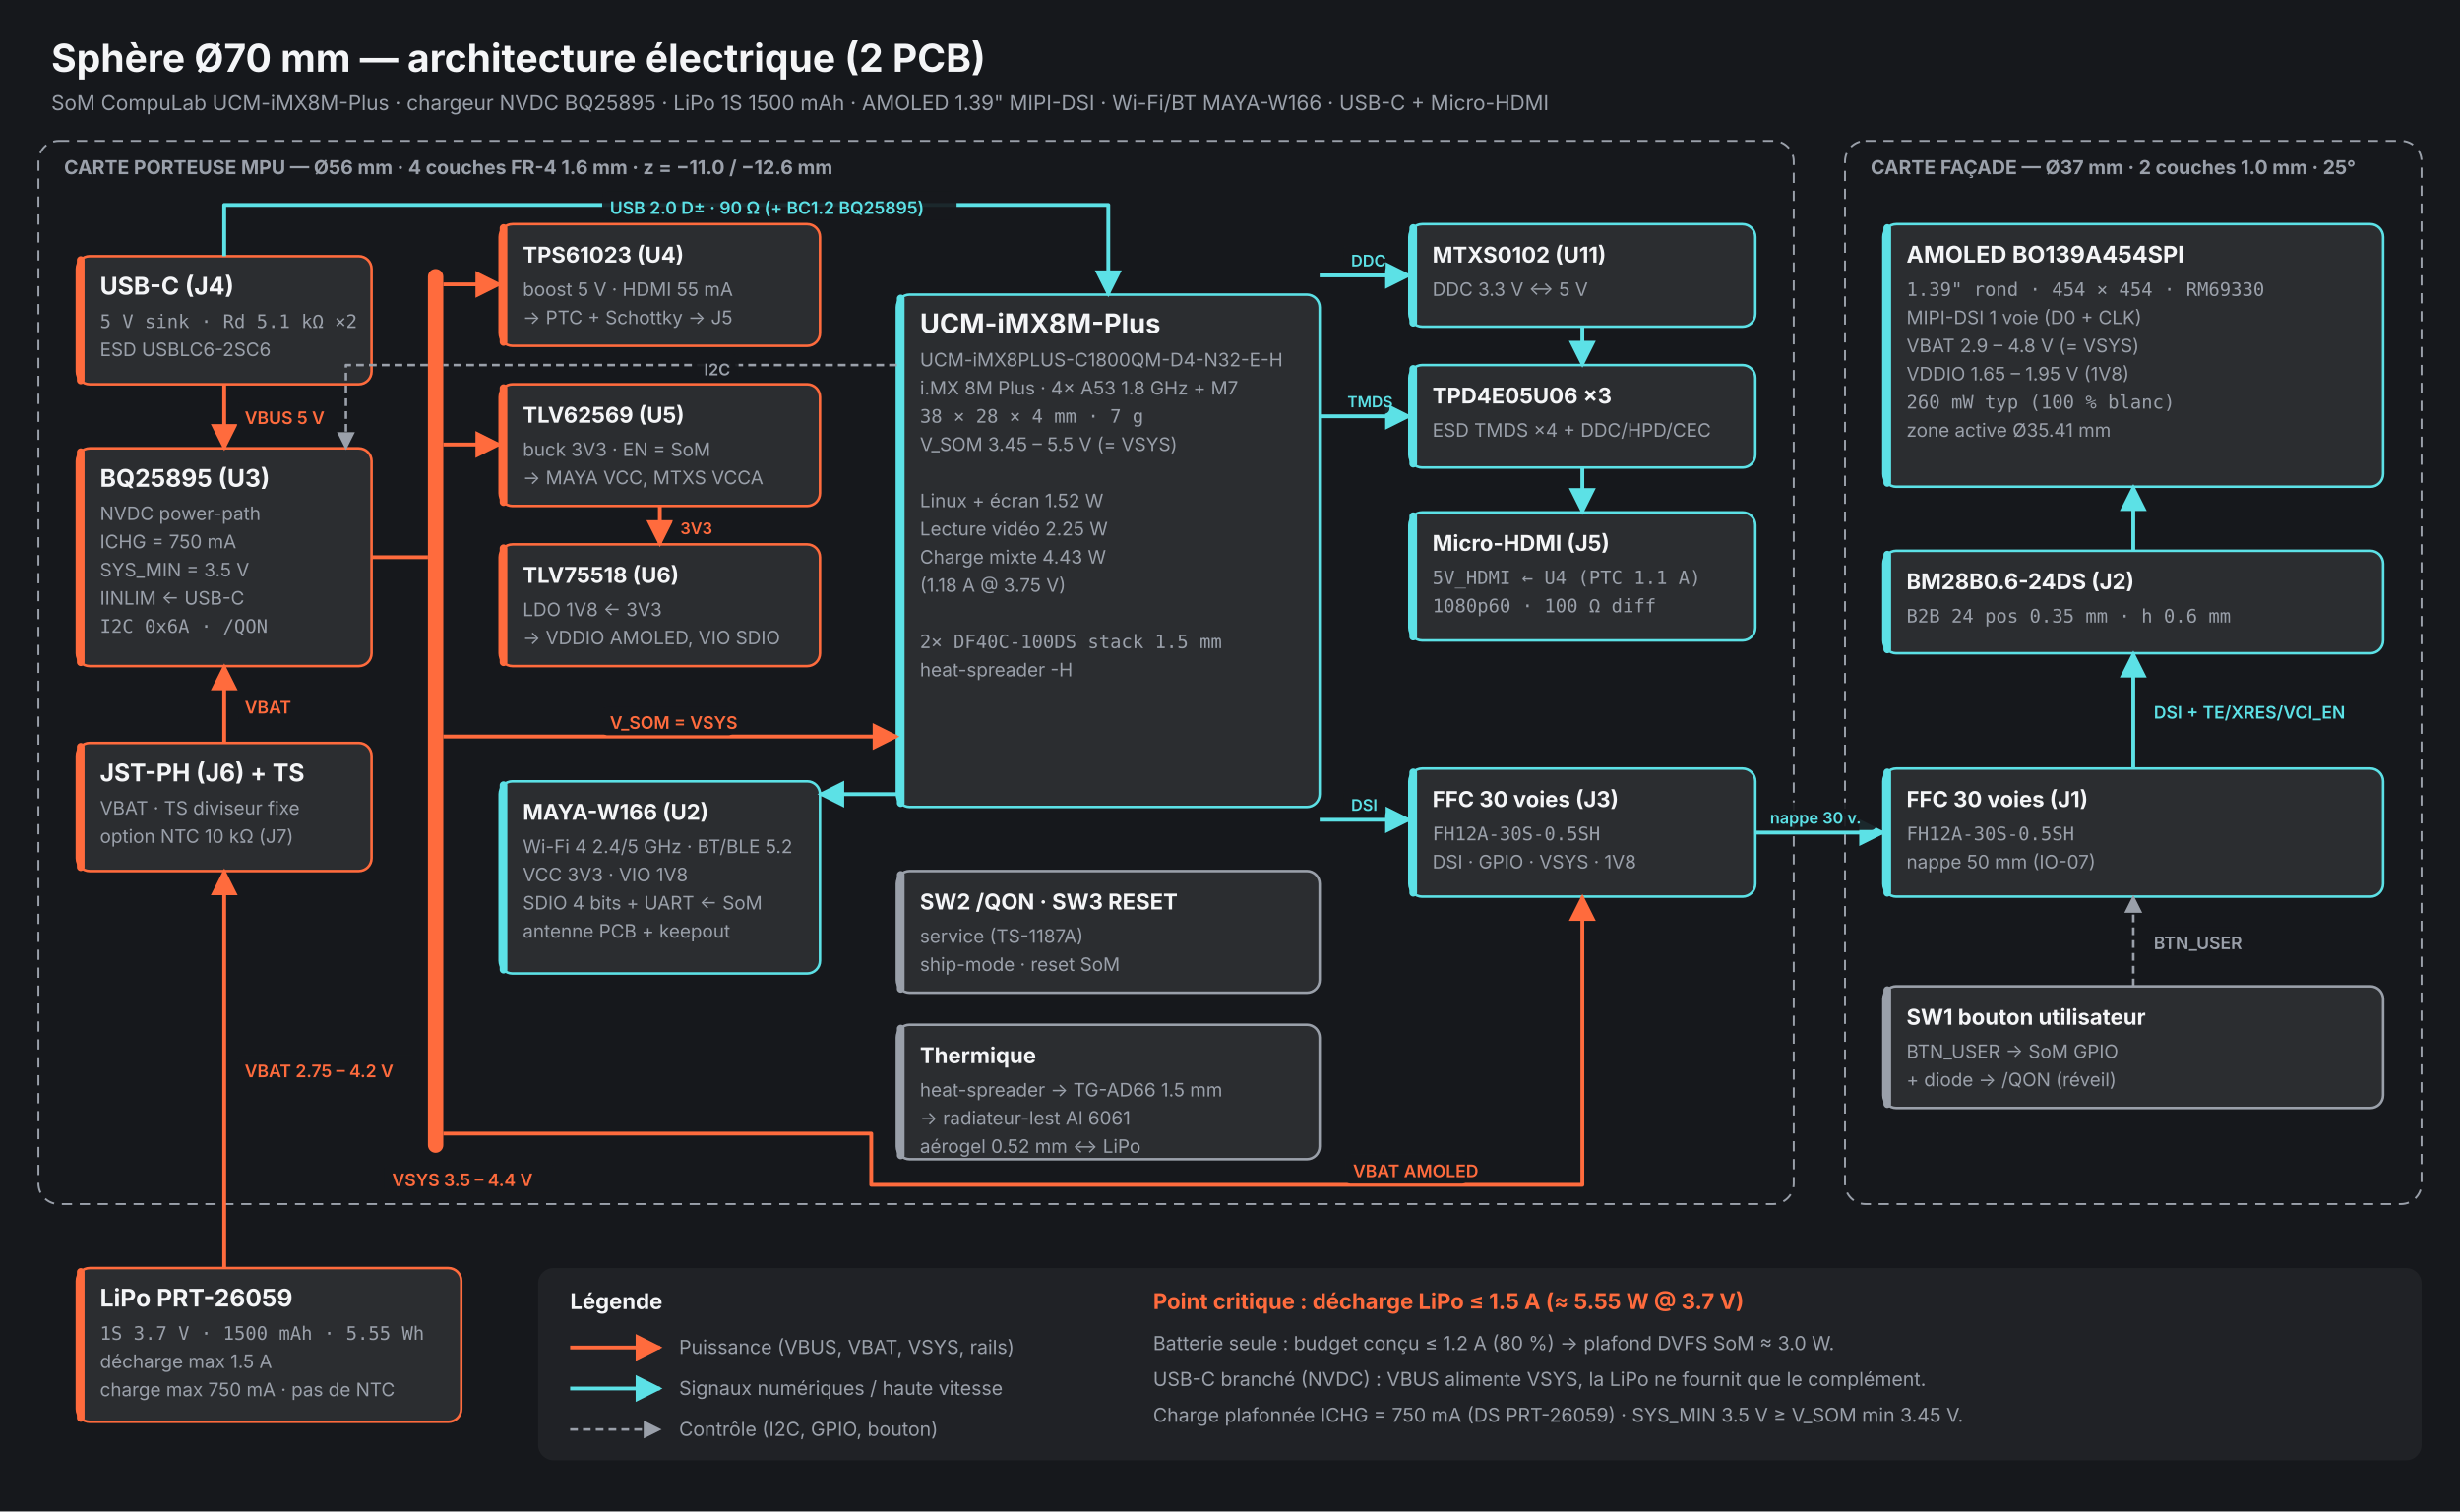
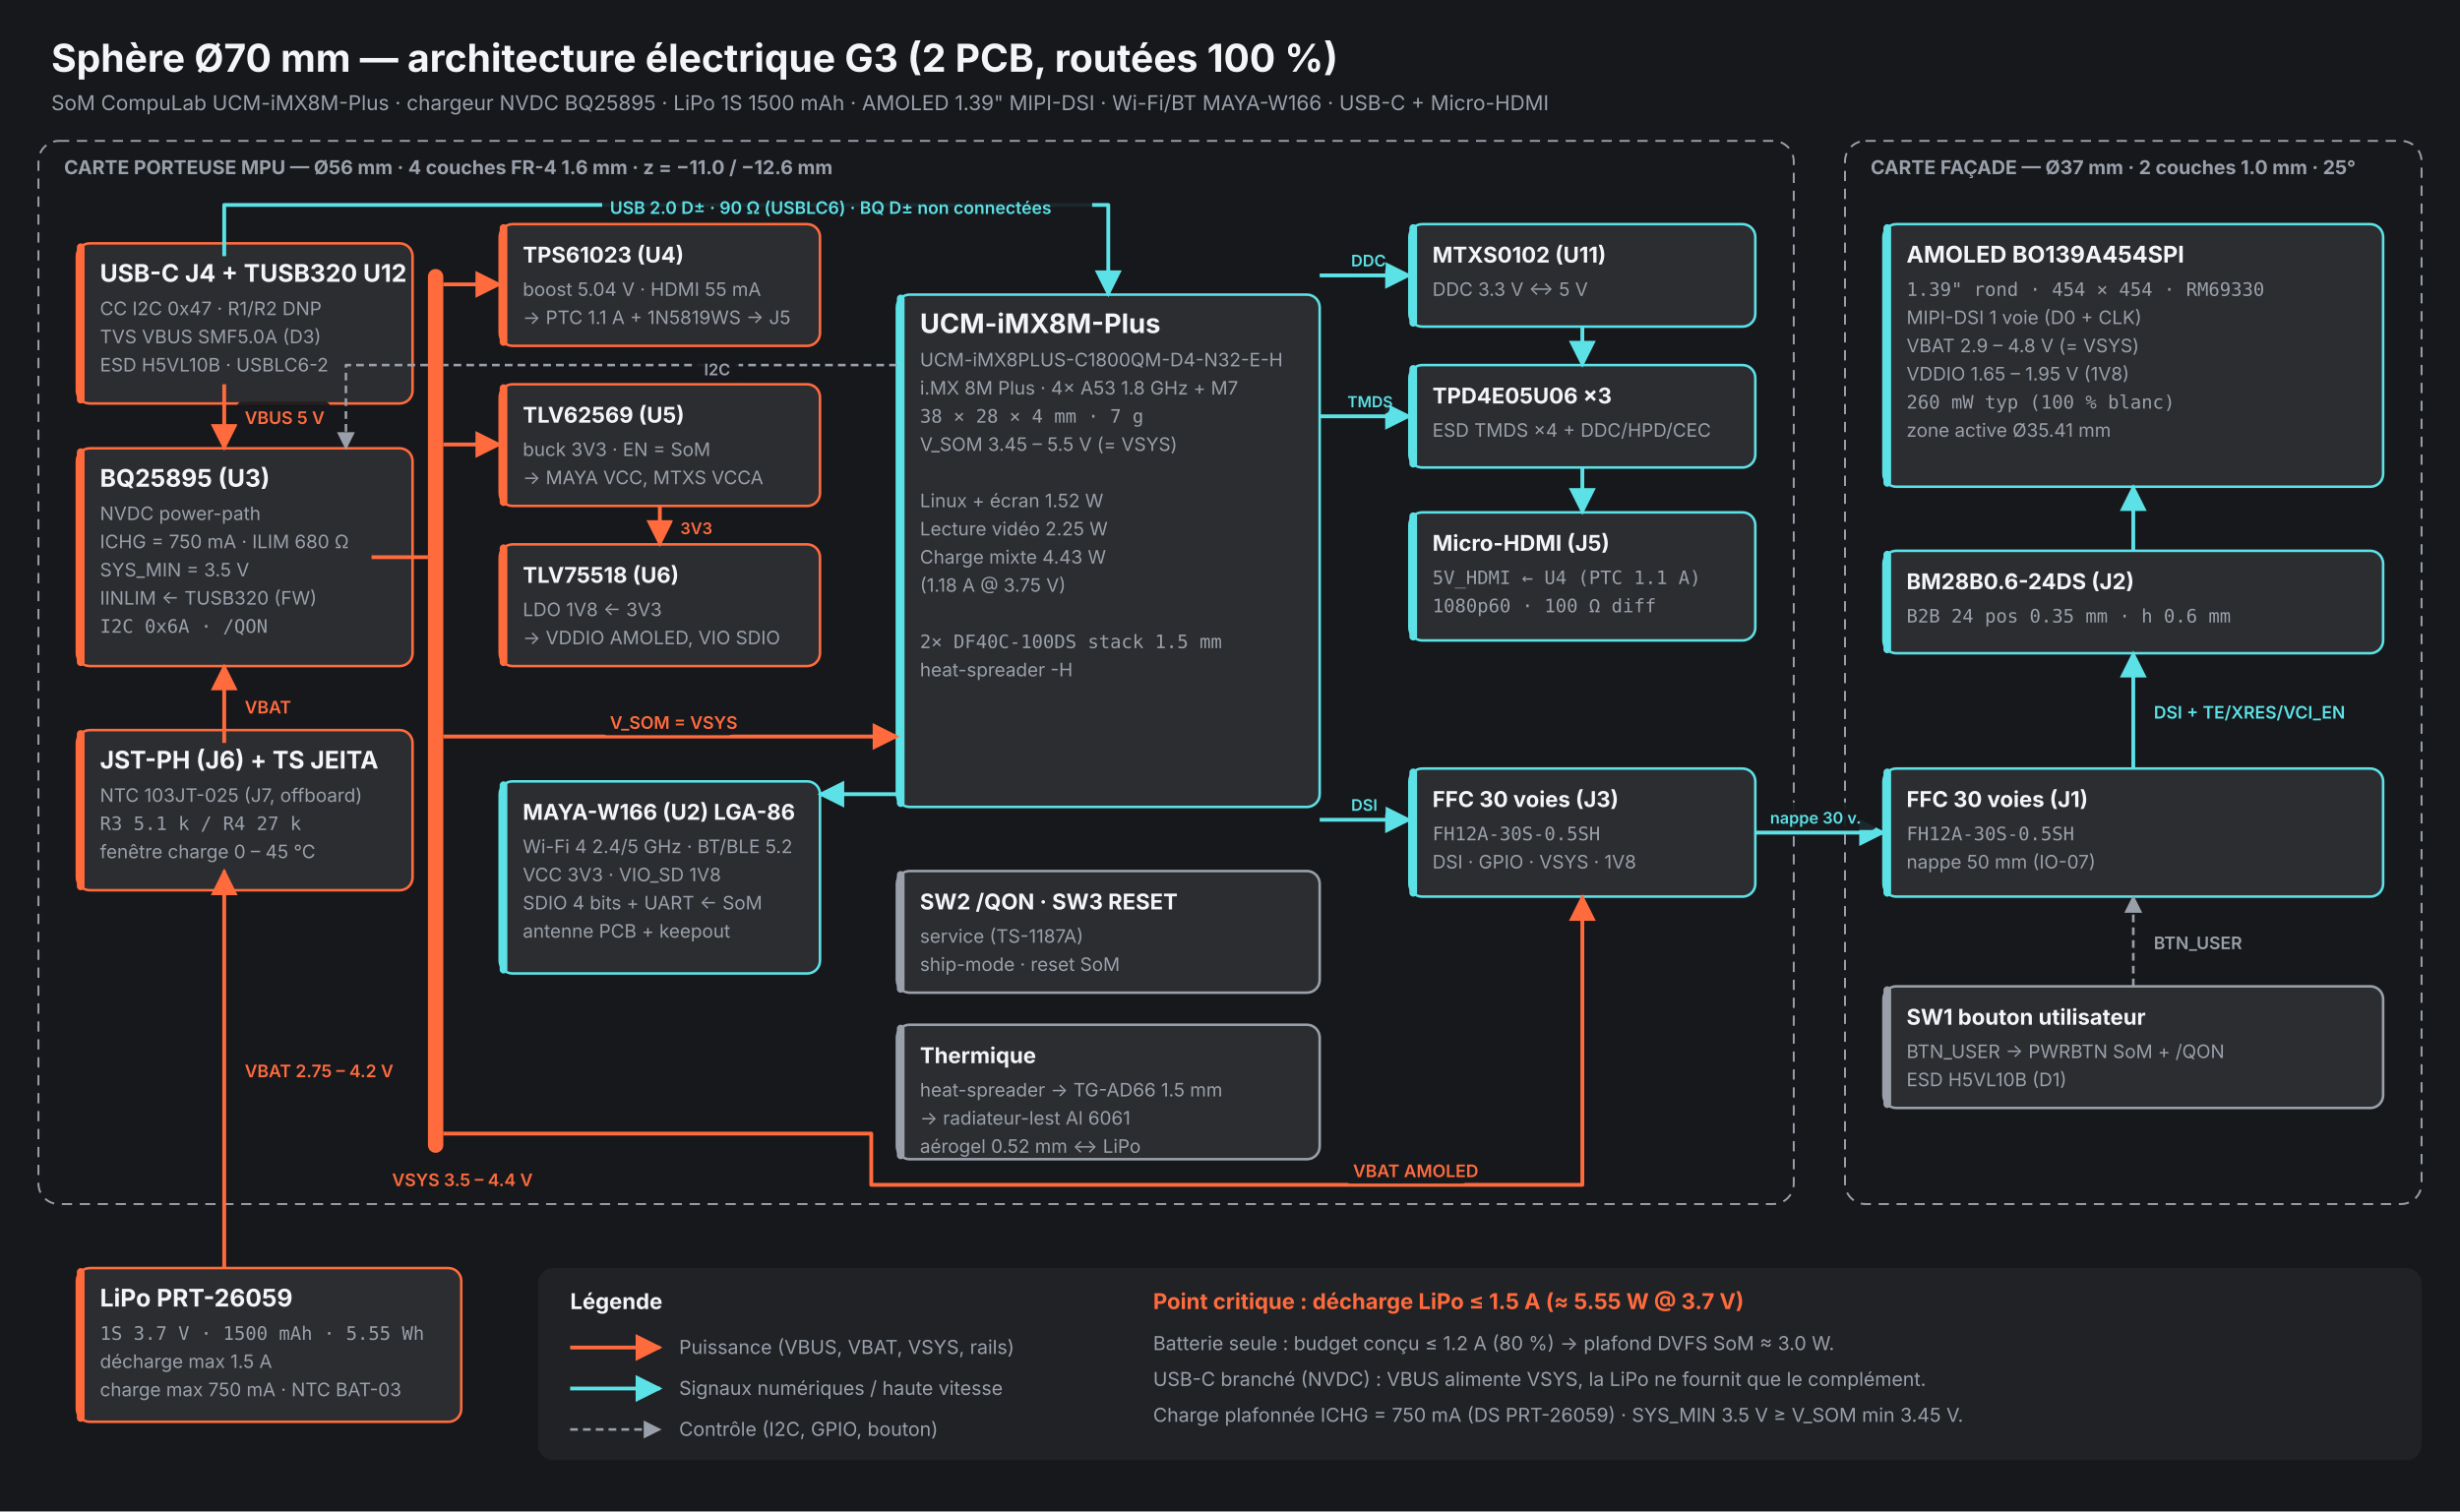
<svg xmlns="http://www.w3.org/2000/svg" width="1920" height="1180" viewBox="0 0 1920 1180">
  <rect width="1920" height="1180" fill="#16181C" />
  <defs>
    <marker id="ar-5CE1E6" viewBox="0 0 10 10" refX="9" refY="5" markerWidth="7" markerHeight="7" orient="auto-start-reverse">
      <path d="M0,0 L10,5 L0,10 z" fill="#5CE1E6" />
    </marker>
    <marker id="ar-FF6B3D" viewBox="0 0 10 10" refX="9" refY="5" markerWidth="7" markerHeight="7" orient="auto-start-reverse">
      <path d="M0,0 L10,5 L0,10 z" fill="#FF6B3D" />
    </marker>
    <marker id="ar-9AA0AA" viewBox="0 0 10 10" refX="9" refY="5" markerWidth="7" markerHeight="7" orient="auto-start-reverse">
      <path d="M0,0 L10,5 L0,10 z" fill="#9AA0AA" />
    </marker>
  </defs>
-   <text x="40.0" y="56.0" font-family="Inter, 'DejaVu Sans', sans-serif" font-size="30" fill="#F4F5F7" text-anchor="start" font-weight="700">Sphère Ø70 mm — architecture électrique (2 PCB)</text>
+   <text x="40.0" y="56.0" font-family="Inter, 'DejaVu Sans', sans-serif" font-size="30" fill="#F4F5F7" text-anchor="start" font-weight="700">Sphère Ø70 mm — architecture électrique G3 (2 PCB, routées 100 %)</text>
  <text x="40.0" y="86.0" font-family="Inter, 'DejaVu Sans', sans-serif" font-size="16" fill="#9AA0AA" text-anchor="start" font-weight="400">SoM CompuLab UCM-iMX8M-Plus · chargeur NVDC BQ25895 · LiPo 1S 1500 mAh · AMOLED 1.39" MIPI-DSI · Wi-Fi/BT MAYA-W166 · USB-C + Micro-HDMI</text>
  <rect x="30" y="110" width="1370" height="830" rx="16" fill="none" stroke="#9AA0AA" stroke-width="1.5" stroke-dasharray="8 6" />
  <text x="50.0" y="136.0" font-family="Inter, 'DejaVu Sans', sans-serif" font-size="15" fill="#9AA0AA" text-anchor="start" font-weight="700">CARTE PORTEUSE MPU — Ø56 mm · 4 couches FR-4 1.6 mm · z = −11.0 / −12.6 mm</text>
  <rect x="1440" y="110" width="450" height="830" rx="16" fill="none" stroke="#9AA0AA" stroke-width="1.5" stroke-dasharray="8 6" />
  <text x="1460.0" y="136.0" font-family="Inter, 'DejaVu Sans', sans-serif" font-size="15" fill="#9AA0AA" text-anchor="start" font-weight="700">CARTE FAÇADE — Ø37 mm · 2 couches 1.0 mm · 25°</text>
-   <rect x="60" y="200" width="230" height="100" rx="10" fill="#2B2D30" stroke="#FF6B3D" stroke-width="2" />
-   <rect x="60" y="200" width="6" height="100" rx="3" fill="#FF6B3D" />
-   <text x="78.0" y="230.0" font-family="Inter, 'DejaVu Sans', sans-serif" font-size="19" fill="#F4F5F7" text-anchor="start" font-weight="700">USB-C (J4)</text>
-   <text x="78.0" y="256.0" font-family="'JetBrains Mono', 'DejaVu Sans Mono', monospace" font-size="14.5" fill="#9AA0AA" text-anchor="start" font-weight="400">5 V sink · Rd 5.1 kΩ ×2</text>
-   <text x="78.0" y="278.0" font-family="Inter, 'DejaVu Sans', sans-serif" font-size="14.5" fill="#9AA0AA" text-anchor="start" font-weight="400">ESD USBLC6-2SC6</text>
-   <rect x="60" y="350" width="230" height="170" rx="10" fill="#2B2D30" stroke="#FF6B3D" stroke-width="2" />
+   <rect x="60" y="190" width="262" height="125" rx="10" fill="#2B2D30" stroke="#FF6B3D" stroke-width="2" />
+   <rect x="60" y="190" width="6" height="125" rx="3" fill="#FF6B3D" />
+   <text x="78.0" y="220.0" font-family="Inter, 'DejaVu Sans', sans-serif" font-size="19" fill="#F4F5F7" text-anchor="start" font-weight="700">USB-C J4 + TUSB320 U12</text>
+   <text x="78.0" y="246.0" font-family="Inter, 'DejaVu Sans', sans-serif" font-size="14.5" fill="#9AA0AA" text-anchor="start" font-weight="400">CC I2C 0x47 · R1/R2 DNP</text>
+   <text x="78.0" y="268.0" font-family="Inter, 'DejaVu Sans', sans-serif" font-size="14.5" fill="#9AA0AA" text-anchor="start" font-weight="400">TVS VBUS SMF5.0A (D3)</text>
+   <text x="78.0" y="290.0" font-family="Inter, 'DejaVu Sans', sans-serif" font-size="14.5" fill="#9AA0AA" text-anchor="start" font-weight="400">ESD H5VL10B · USBLC6-2</text>
+   <rect x="60" y="350" width="262" height="170" rx="10" fill="#2B2D30" stroke="#FF6B3D" stroke-width="2" />
  <rect x="60" y="350" width="6" height="170" rx="3" fill="#FF6B3D" />
  <text x="78.0" y="380.0" font-family="Inter, 'DejaVu Sans', sans-serif" font-size="19" fill="#F4F5F7" text-anchor="start" font-weight="700">BQ25895 (U3)</text>
  <text x="78.0" y="406.0" font-family="Inter, 'DejaVu Sans', sans-serif" font-size="14.5" fill="#9AA0AA" text-anchor="start" font-weight="400">NVDC power-path</text>
-   <text x="78.0" y="428.0" font-family="Inter, 'DejaVu Sans', sans-serif" font-size="14.5" fill="#9AA0AA" text-anchor="start" font-weight="400">ICHG = 750 mA</text>
+   <text x="78.0" y="428.0" font-family="Inter, 'DejaVu Sans', sans-serif" font-size="14.5" fill="#9AA0AA" text-anchor="start" font-weight="400">ICHG = 750 mA · ILIM 680 Ω</text>
  <text x="78.0" y="450.0" font-family="Inter, 'DejaVu Sans', sans-serif" font-size="14.5" fill="#9AA0AA" text-anchor="start" font-weight="400">SYS_MIN = 3.5 V</text>
-   <text x="78.0" y="472.0" font-family="Inter, 'DejaVu Sans', sans-serif" font-size="14.5" fill="#9AA0AA" text-anchor="start" font-weight="400">IINLIM ← USB-C</text>
+   <text x="78.0" y="472.0" font-family="Inter, 'DejaVu Sans', sans-serif" font-size="14.5" fill="#9AA0AA" text-anchor="start" font-weight="400">IINLIM ← TUSB320 (FW)</text>
  <text x="78.0" y="494.0" font-family="'JetBrains Mono', 'DejaVu Sans Mono', monospace" font-size="14.5" fill="#9AA0AA" text-anchor="start" font-weight="400">I2C 0x6A · /QON</text>
-   <rect x="60" y="580" width="230" height="100" rx="10" fill="#2B2D30" stroke="#FF6B3D" stroke-width="2" />
-   <rect x="60" y="580" width="6" height="100" rx="3" fill="#FF6B3D" />
-   <text x="78.0" y="610.0" font-family="Inter, 'DejaVu Sans', sans-serif" font-size="19" fill="#F4F5F7" text-anchor="start" font-weight="700">JST-PH (J6) + TS</text>
-   <text x="78.0" y="636.0" font-family="Inter, 'DejaVu Sans', sans-serif" font-size="14.5" fill="#9AA0AA" text-anchor="start" font-weight="400">VBAT · TS diviseur fixe</text>
-   <text x="78.0" y="658.0" font-family="Inter, 'DejaVu Sans', sans-serif" font-size="14.5" fill="#9AA0AA" text-anchor="start" font-weight="400">option NTC 10 kΩ (J7)</text>
+   <rect x="60" y="570" width="262" height="125" rx="10" fill="#2B2D30" stroke="#FF6B3D" stroke-width="2" />
+   <rect x="60" y="570" width="6" height="125" rx="3" fill="#FF6B3D" />
+   <text x="78.0" y="600.0" font-family="Inter, 'DejaVu Sans', sans-serif" font-size="19" fill="#F4F5F7" text-anchor="start" font-weight="700">JST-PH (J6) + TS JEITA</text>
+   <text x="78.0" y="626.0" font-family="Inter, 'DejaVu Sans', sans-serif" font-size="14.5" fill="#9AA0AA" text-anchor="start" font-weight="400">NTC 103JT-025 (J7, offboard)</text>
+   <text x="78.0" y="648.0" font-family="'JetBrains Mono', 'DejaVu Sans Mono', monospace" font-size="14.5" fill="#9AA0AA" text-anchor="start" font-weight="400">R3 5.1 k / R4 27 k</text>
+   <text x="78.0" y="670.0" font-family="Inter, 'DejaVu Sans', sans-serif" font-size="14.5" fill="#9AA0AA" text-anchor="start" font-weight="400">fenêtre charge 0 – 45 °C</text>
  <rect x="60" y="990" width="300" height="120" rx="10" fill="#2B2D30" stroke="#FF6B3D" stroke-width="2" />
  <rect x="60" y="990" width="6" height="120" rx="3" fill="#FF6B3D" />
  <text x="78.0" y="1020.0" font-family="Inter, 'DejaVu Sans', sans-serif" font-size="19" fill="#F4F5F7" text-anchor="start" font-weight="700">LiPo PRT-26059</text>
  <text x="78.0" y="1046.0" font-family="'JetBrains Mono', 'DejaVu Sans Mono', monospace" font-size="14.5" fill="#9AA0AA" text-anchor="start" font-weight="400">1S 3.7 V · 1500 mAh · 5.55 Wh</text>
  <text x="78.0" y="1068.0" font-family="Inter, 'DejaVu Sans', sans-serif" font-size="14.5" fill="#9AA0AA" text-anchor="start" font-weight="400">décharge max 1.5 A</text>
-   <text x="78.0" y="1090.0" font-family="Inter, 'DejaVu Sans', sans-serif" font-size="14.5" fill="#9AA0AA" text-anchor="start" font-weight="400">charge max 750 mA · pas de NTC</text>
+   <text x="78.0" y="1090.0" font-family="Inter, 'DejaVu Sans', sans-serif" font-size="14.5" fill="#9AA0AA" text-anchor="start" font-weight="400">charge max 750 mA · NTC BAT-03</text>
  <rect x="334" y="210" width="12" height="690" rx="6" fill="#FF6B3D" />
  <rect x="300.0" y="908.5" width="133.0" height="22.5" rx="4" fill="#16181C" opacity="0.92" />
  <text x="306.0" y="926.0" font-family="Inter, 'DejaVu Sans', sans-serif" font-size="13.5" fill="#FF6B3D" text-anchor="start" font-weight="600">VSYS 3.5 – 4.4 V</text>
  <rect x="390" y="175" width="250" height="95" rx="10" fill="#2B2D30" stroke="#FF6B3D" stroke-width="2" />
  <rect x="390" y="175" width="6" height="95" rx="3" fill="#FF6B3D" />
  <text x="408.0" y="205.0" font-family="Inter, 'DejaVu Sans', sans-serif" font-size="17" fill="#F4F5F7" text-anchor="start" font-weight="700">TPS61023 (U4)</text>
-   <text x="408.0" y="231.0" font-family="Inter, 'DejaVu Sans', sans-serif" font-size="14.5" fill="#9AA0AA" text-anchor="start" font-weight="400">boost 5 V · HDMI 55 mA</text>
-   <text x="408.0" y="253.0" font-family="Inter, 'DejaVu Sans', sans-serif" font-size="14.5" fill="#9AA0AA" text-anchor="start" font-weight="400">→ PTC + Schottky → J5</text>
+   <text x="408.0" y="231.0" font-family="Inter, 'DejaVu Sans', sans-serif" font-size="14.5" fill="#9AA0AA" text-anchor="start" font-weight="400">boost 5.04 V · HDMI 55 mA</text>
+   <text x="408.0" y="253.0" font-family="Inter, 'DejaVu Sans', sans-serif" font-size="14.5" fill="#9AA0AA" text-anchor="start" font-weight="400">→ PTC 1.1 A + 1N5819WS → J5</text>
  <rect x="390" y="300" width="250" height="95" rx="10" fill="#2B2D30" stroke="#FF6B3D" stroke-width="2" />
  <rect x="390" y="300" width="6" height="95" rx="3" fill="#FF6B3D" />
  <text x="408.0" y="330.0" font-family="Inter, 'DejaVu Sans', sans-serif" font-size="17" fill="#F4F5F7" text-anchor="start" font-weight="700">TLV62569 (U5)</text>
  <text x="408.0" y="356.0" font-family="Inter, 'DejaVu Sans', sans-serif" font-size="14.5" fill="#9AA0AA" text-anchor="start" font-weight="400">buck 3V3 · EN = SoM</text>
  <text x="408.0" y="378.0" font-family="Inter, 'DejaVu Sans', sans-serif" font-size="14.5" fill="#9AA0AA" text-anchor="start" font-weight="400">→ MAYA VCC, MTXS VCCA</text>
  <rect x="390" y="425" width="250" height="95" rx="10" fill="#2B2D30" stroke="#FF6B3D" stroke-width="2" />
  <rect x="390" y="425" width="6" height="95" rx="3" fill="#FF6B3D" />
  <text x="408.0" y="455.0" font-family="Inter, 'DejaVu Sans', sans-serif" font-size="17" fill="#F4F5F7" text-anchor="start" font-weight="700">TLV75518 (U6)</text>
  <text x="408.0" y="481.0" font-family="Inter, 'DejaVu Sans', sans-serif" font-size="14.5" fill="#9AA0AA" text-anchor="start" font-weight="400">LDO 1V8 ← 3V3</text>
  <text x="408.0" y="503.0" font-family="Inter, 'DejaVu Sans', sans-serif" font-size="14.5" fill="#9AA0AA" text-anchor="start" font-weight="400">→ VDDIO AMOLED, VIO SDIO</text>
  <rect x="390" y="610" width="250" height="150" rx="10" fill="#2B2D30" stroke="#5CE1E6" stroke-width="2" />
  <rect x="390" y="610" width="6" height="150" rx="3" fill="#5CE1E6" />
-   <text x="408.0" y="640.0" font-family="Inter, 'DejaVu Sans', sans-serif" font-size="17" fill="#F4F5F7" text-anchor="start" font-weight="700">MAYA-W166 (U2)</text>
+   <text x="408.0" y="640.0" font-family="Inter, 'DejaVu Sans', sans-serif" font-size="17" fill="#F4F5F7" text-anchor="start" font-weight="700">MAYA-W166 (U2) LGA-86</text>
  <text x="408.0" y="666.0" font-family="Inter, 'DejaVu Sans', sans-serif" font-size="14.5" fill="#9AA0AA" text-anchor="start" font-weight="400">Wi-Fi 4 2.4/5 GHz · BT/BLE 5.2</text>
-   <text x="408.0" y="688.0" font-family="Inter, 'DejaVu Sans', sans-serif" font-size="14.5" fill="#9AA0AA" text-anchor="start" font-weight="400">VCC 3V3 · VIO 1V8</text>
+   <text x="408.0" y="688.0" font-family="Inter, 'DejaVu Sans', sans-serif" font-size="14.5" fill="#9AA0AA" text-anchor="start" font-weight="400">VCC 3V3 · VIO_SD 1V8</text>
  <text x="408.0" y="710.0" font-family="Inter, 'DejaVu Sans', sans-serif" font-size="14.5" fill="#9AA0AA" text-anchor="start" font-weight="400">SDIO 4 bits + UART ← SoM</text>
  <text x="408.0" y="732.0" font-family="Inter, 'DejaVu Sans', sans-serif" font-size="14.5" fill="#9AA0AA" text-anchor="start" font-weight="400">antenne PCB + keepout</text>
  <rect x="700" y="230" width="330" height="400" rx="10" fill="#2B2D30" stroke="#5CE1E6" stroke-width="2" />
  <rect x="700" y="230" width="6" height="400" rx="3" fill="#5CE1E6" />
  <text x="718.0" y="260.0" font-family="Inter, 'DejaVu Sans', sans-serif" font-size="21" fill="#F4F5F7" text-anchor="start" font-weight="700">UCM-iMX8M-Plus</text>
  <text x="718.0" y="286.0" font-family="Inter, 'DejaVu Sans', sans-serif" font-size="14.5" fill="#9AA0AA" text-anchor="start" font-weight="400">UCM-iMX8PLUS-C1800QM-D4-N32-E-H</text>
  <text x="718.0" y="308.0" font-family="Inter, 'DejaVu Sans', sans-serif" font-size="14.5" fill="#9AA0AA" text-anchor="start" font-weight="400">i.MX 8M Plus · 4× A53 1.8 GHz + M7</text>
  <text x="718.0" y="330.0" font-family="'JetBrains Mono', 'DejaVu Sans Mono', monospace" font-size="14.5" fill="#9AA0AA" text-anchor="start" font-weight="400">38 × 28 × 4 mm · 7 g</text>
  <text x="718.0" y="352.0" font-family="Inter, 'DejaVu Sans', sans-serif" font-size="14.5" fill="#9AA0AA" text-anchor="start" font-weight="400">V_SOM 3.45 – 5.5 V (= VSYS)</text>
  <text x="718.0" y="374.0" font-family="Inter, 'DejaVu Sans', sans-serif" font-size="14.5" fill="#9AA0AA" text-anchor="start" font-weight="400" />
  <text x="718.0" y="396.0" font-family="Inter, 'DejaVu Sans', sans-serif" font-size="14.5" fill="#9AA0AA" text-anchor="start" font-weight="400">Linux + écran   1.52 W</text>
  <text x="718.0" y="418.0" font-family="Inter, 'DejaVu Sans', sans-serif" font-size="14.5" fill="#9AA0AA" text-anchor="start" font-weight="400">Lecture vidéo   2.25 W</text>
  <text x="718.0" y="440.0" font-family="Inter, 'DejaVu Sans', sans-serif" font-size="14.5" fill="#9AA0AA" text-anchor="start" font-weight="400">Charge mixte    4.43 W</text>
  <text x="718.0" y="462.0" font-family="Inter, 'DejaVu Sans', sans-serif" font-size="14.5" fill="#9AA0AA" text-anchor="start" font-weight="400">                (1.18 A @ 3.75 V)</text>
  <text x="718.0" y="484.0" font-family="Inter, 'DejaVu Sans', sans-serif" font-size="14.5" fill="#9AA0AA" text-anchor="start" font-weight="400" />
  <text x="718.0" y="506.0" font-family="'JetBrains Mono', 'DejaVu Sans Mono', monospace" font-size="14.5" fill="#9AA0AA" text-anchor="start" font-weight="400">2× DF40C-100DS stack 1.5 mm</text>
  <text x="718.0" y="528.0" font-family="Inter, 'DejaVu Sans', sans-serif" font-size="14.5" fill="#9AA0AA" text-anchor="start" font-weight="400">heat-spreader -H</text>
  <rect x="700" y="680" width="330" height="95" rx="10" fill="#2B2D30" stroke="#9AA0AA" stroke-width="2" />
  <rect x="700" y="680" width="6" height="95" rx="3" fill="#9AA0AA" />
  <text x="718.0" y="710.0" font-family="Inter, 'DejaVu Sans', sans-serif" font-size="17" fill="#F4F5F7" text-anchor="start" font-weight="700">SW2 /QON · SW3 RESET</text>
  <text x="718.0" y="736.0" font-family="Inter, 'DejaVu Sans', sans-serif" font-size="14.5" fill="#9AA0AA" text-anchor="start" font-weight="400">service (TS-1187A)</text>
  <text x="718.0" y="758.0" font-family="Inter, 'DejaVu Sans', sans-serif" font-size="14.5" fill="#9AA0AA" text-anchor="start" font-weight="400">ship-mode · reset SoM</text>
  <rect x="700" y="800" width="330" height="105" rx="10" fill="#2B2D30" stroke="#9AA0AA" stroke-width="2" />
  <rect x="700" y="800" width="6" height="105" rx="3" fill="#9AA0AA" />
  <text x="718.0" y="830.0" font-family="Inter, 'DejaVu Sans', sans-serif" font-size="17" fill="#F4F5F7" text-anchor="start" font-weight="700">Thermique</text>
  <text x="718.0" y="856.0" font-family="Inter, 'DejaVu Sans', sans-serif" font-size="14.5" fill="#9AA0AA" text-anchor="start" font-weight="400">heat-spreader → TG-AD66 1.5 mm</text>
  <text x="718.0" y="878.0" font-family="Inter, 'DejaVu Sans', sans-serif" font-size="14.5" fill="#9AA0AA" text-anchor="start" font-weight="400">→ radiateur-lest Al 6061</text>
  <text x="718.0" y="900.0" font-family="Inter, 'DejaVu Sans', sans-serif" font-size="14.5" fill="#9AA0AA" text-anchor="start" font-weight="400">aérogel 0.52 mm ↔ LiPo</text>
  <rect x="1100" y="175" width="270" height="80" rx="10" fill="#2B2D30" stroke="#5CE1E6" stroke-width="2" />
  <rect x="1100" y="175" width="6" height="80" rx="3" fill="#5CE1E6" />
  <text x="1118.0" y="205.0" font-family="Inter, 'DejaVu Sans', sans-serif" font-size="17" fill="#F4F5F7" text-anchor="start" font-weight="700">MTXS0102 (U11)</text>
  <text x="1118.0" y="231.0" font-family="Inter, 'DejaVu Sans', sans-serif" font-size="14.5" fill="#9AA0AA" text-anchor="start" font-weight="400">DDC 3.3 V ↔ 5 V</text>
  <rect x="1100" y="285" width="270" height="80" rx="10" fill="#2B2D30" stroke="#5CE1E6" stroke-width="2" />
  <rect x="1100" y="285" width="6" height="80" rx="3" fill="#5CE1E6" />
  <text x="1118.0" y="315.0" font-family="Inter, 'DejaVu Sans', sans-serif" font-size="17" fill="#F4F5F7" text-anchor="start" font-weight="700">TPD4E05U06 ×3</text>
  <text x="1118.0" y="341.0" font-family="Inter, 'DejaVu Sans', sans-serif" font-size="14.5" fill="#9AA0AA" text-anchor="start" font-weight="400">ESD TMDS ×4 + DDC/HPD/CEC</text>
  <rect x="1100" y="400" width="270" height="100" rx="10" fill="#2B2D30" stroke="#5CE1E6" stroke-width="2" />
  <rect x="1100" y="400" width="6" height="100" rx="3" fill="#5CE1E6" />
  <text x="1118.0" y="430.0" font-family="Inter, 'DejaVu Sans', sans-serif" font-size="17" fill="#F4F5F7" text-anchor="start" font-weight="700">Micro-HDMI (J5)</text>
  <text x="1118.0" y="456.0" font-family="'JetBrains Mono', 'DejaVu Sans Mono', monospace" font-size="14.5" fill="#9AA0AA" text-anchor="start" font-weight="400">5V_HDMI ← U4 (PTC 1.1 A)</text>
  <text x="1118.0" y="478.0" font-family="'JetBrains Mono', 'DejaVu Sans Mono', monospace" font-size="14.5" fill="#9AA0AA" text-anchor="start" font-weight="400">1080p60 · 100 Ω diff</text>
  <rect x="1100" y="600" width="270" height="100" rx="10" fill="#2B2D30" stroke="#5CE1E6" stroke-width="2" />
  <rect x="1100" y="600" width="6" height="100" rx="3" fill="#5CE1E6" />
  <text x="1118.0" y="630.0" font-family="Inter, 'DejaVu Sans', sans-serif" font-size="17" fill="#F4F5F7" text-anchor="start" font-weight="700">FFC 30 voies (J3)</text>
  <text x="1118.0" y="656.0" font-family="'JetBrains Mono', 'DejaVu Sans Mono', monospace" font-size="14.5" fill="#9AA0AA" text-anchor="start" font-weight="400">FH12A-30S-0.5SH</text>
  <text x="1118.0" y="678.0" font-family="Inter, 'DejaVu Sans', sans-serif" font-size="14.5" fill="#9AA0AA" text-anchor="start" font-weight="400">DSI · GPIO · VSYS · 1V8</text>
  <rect x="1470" y="175" width="390" height="205" rx="10" fill="#2B2D30" stroke="#5CE1E6" stroke-width="2" />
  <rect x="1470" y="175" width="6" height="205" rx="3" fill="#5CE1E6" />
  <text x="1488.0" y="205.0" font-family="Inter, 'DejaVu Sans', sans-serif" font-size="18" fill="#F4F5F7" text-anchor="start" font-weight="700">AMOLED BO139A454SPI</text>
  <text x="1488.0" y="231.0" font-family="'JetBrains Mono', 'DejaVu Sans Mono', monospace" font-size="14.5" fill="#9AA0AA" text-anchor="start" font-weight="400">1.39" rond · 454 × 454 · RM69330</text>
  <text x="1488.0" y="253.0" font-family="Inter, 'DejaVu Sans', sans-serif" font-size="14.5" fill="#9AA0AA" text-anchor="start" font-weight="400">MIPI-DSI 1 voie (D0 + CLK)</text>
  <text x="1488.0" y="275.0" font-family="Inter, 'DejaVu Sans', sans-serif" font-size="14.5" fill="#9AA0AA" text-anchor="start" font-weight="400">VBAT 2.9 – 4.8 V (= VSYS)</text>
  <text x="1488.0" y="297.0" font-family="Inter, 'DejaVu Sans', sans-serif" font-size="14.5" fill="#9AA0AA" text-anchor="start" font-weight="400">VDDIO 1.65 – 1.95 V (1V8)</text>
  <text x="1488.0" y="319.0" font-family="'JetBrains Mono', 'DejaVu Sans Mono', monospace" font-size="14.5" fill="#9AA0AA" text-anchor="start" font-weight="400">260 mW typ (100 % blanc)</text>
  <text x="1488.0" y="341.0" font-family="Inter, 'DejaVu Sans', sans-serif" font-size="14.5" fill="#9AA0AA" text-anchor="start" font-weight="400">zone active Ø35.41 mm</text>
  <rect x="1470" y="430" width="390" height="80" rx="10" fill="#2B2D30" stroke="#5CE1E6" stroke-width="2" />
  <rect x="1470" y="430" width="6" height="80" rx="3" fill="#5CE1E6" />
  <text x="1488.0" y="460.0" font-family="Inter, 'DejaVu Sans', sans-serif" font-size="17" fill="#F4F5F7" text-anchor="start" font-weight="700">BM28B0.6-24DS (J2)</text>
  <text x="1488.0" y="486.0" font-family="'JetBrains Mono', 'DejaVu Sans Mono', monospace" font-size="14.5" fill="#9AA0AA" text-anchor="start" font-weight="400">B2B 24 pos 0.35 mm · h 0.6 mm</text>
  <rect x="1470" y="600" width="390" height="100" rx="10" fill="#2B2D30" stroke="#5CE1E6" stroke-width="2" />
  <rect x="1470" y="600" width="6" height="100" rx="3" fill="#5CE1E6" />
  <text x="1488.0" y="630.0" font-family="Inter, 'DejaVu Sans', sans-serif" font-size="17" fill="#F4F5F7" text-anchor="start" font-weight="700">FFC 30 voies (J1)</text>
  <text x="1488.0" y="656.0" font-family="'JetBrains Mono', 'DejaVu Sans Mono', monospace" font-size="14.5" fill="#9AA0AA" text-anchor="start" font-weight="400">FH12A-30S-0.5SH</text>
  <text x="1488.0" y="678.0" font-family="Inter, 'DejaVu Sans', sans-serif" font-size="14.5" fill="#9AA0AA" text-anchor="start" font-weight="400">nappe 50 mm (IO-07)</text>
  <rect x="1470" y="770" width="390" height="95" rx="10" fill="#2B2D30" stroke="#9AA0AA" stroke-width="2" />
  <rect x="1470" y="770" width="6" height="95" rx="3" fill="#9AA0AA" />
  <text x="1488.0" y="800.0" font-family="Inter, 'DejaVu Sans', sans-serif" font-size="17" fill="#F4F5F7" text-anchor="start" font-weight="700">SW1 bouton utilisateur</text>
-   <text x="1488.0" y="826.0" font-family="Inter, 'DejaVu Sans', sans-serif" font-size="14.5" fill="#9AA0AA" text-anchor="start" font-weight="400">BTN_USER → SoM GPIO</text>
-   <text x="1488.0" y="848.0" font-family="Inter, 'DejaVu Sans', sans-serif" font-size="14.5" fill="#9AA0AA" text-anchor="start" font-weight="400">+ diode → /QON (réveil)</text>
+   <text x="1488.0" y="826.0" font-family="Inter, 'DejaVu Sans', sans-serif" font-size="14.5" fill="#9AA0AA" text-anchor="start" font-weight="400">BTN_USER → PWRBTN SoM + /QON</text>
+   <text x="1488.0" y="848.0" font-family="Inter, 'DejaVu Sans', sans-serif" font-size="14.5" fill="#9AA0AA" text-anchor="start" font-weight="400">ESD H5VL10B (D1)</text>
  <path d="M 175.0 300.0 L 175.0 350.0" fill="none" stroke="#FF6B3D" stroke-width="3" stroke-linejoin="round" marker-end="url(#ar-FF6B3D)" />
  <rect x="185.0" y="313.5" width="72.5" height="22.5" rx="4" fill="#16181C" opacity="0.92" />
  <text x="191.0" y="331.0" font-family="Inter, 'DejaVu Sans', sans-serif" font-size="13.5" fill="#FF6B3D" text-anchor="start" font-weight="600">VBUS 5 V</text>
  <path d="M 175.0 580.0 L 175.0 520.0" fill="none" stroke="#FF6B3D" stroke-width="3" stroke-linejoin="round" marker-end="url(#ar-FF6B3D)" />
  <rect x="185.0" y="539.5" width="42.2" height="22.5" rx="4" fill="#16181C" opacity="0.92" />
  <text x="191.0" y="557.0" font-family="Inter, 'DejaVu Sans', sans-serif" font-size="13.5" fill="#FF6B3D" text-anchor="start" font-weight="600">VBAT</text>
  <path d="M 175.0 990.0 L 175.0 680.0" fill="none" stroke="#FF6B3D" stroke-width="3" stroke-linejoin="round" marker-end="url(#ar-FF6B3D)" />
  <rect x="185.0" y="823.5" width="140.5" height="22.5" rx="4" fill="#16181C" opacity="0.92" />
  <text x="191.0" y="841.0" font-family="Inter, 'DejaVu Sans', sans-serif" font-size="13.5" fill="#FF6B3D" text-anchor="start" font-weight="600">VBAT 2.75 – 4.2 V</text>
  <path d="M 290.0 435.0 L 334.0 435.0" fill="none" stroke="#FF6B3D" stroke-width="3" stroke-linejoin="round" />
  <path d="M 346.0 222.0 L 390.0 222.0" fill="none" stroke="#FF6B3D" stroke-width="3" stroke-linejoin="round" marker-end="url(#ar-FF6B3D)" />
  <path d="M 346.0 347.0 L 390.0 347.0" fill="none" stroke="#FF6B3D" stroke-width="3" stroke-linejoin="round" marker-end="url(#ar-FF6B3D)" />
  <path d="M 515.0 395.0 L 515.0 425.0" fill="none" stroke="#FF6B3D" stroke-width="3" stroke-linejoin="round" marker-end="url(#ar-FF6B3D)" />
  <rect x="525.0" y="400.5" width="33.0" height="21.5" rx="4" fill="#16181C" opacity="0.92" />
  <text x="531.0" y="417.0" font-family="Inter, 'DejaVu Sans', sans-serif" font-size="12.5" fill="#FF6B3D" text-anchor="start" font-weight="600">3V3</text>
  <path d="M 346.0 575.0 L 700.0 575.0" fill="none" stroke="#FF6B3D" stroke-width="3" stroke-linejoin="round" marker-end="url(#ar-FF6B3D)" />
  <rect x="470.0" y="551.5" width="102.7" height="22.5" rx="4" fill="#16181C" opacity="0.92" />
  <text x="476.0" y="569.0" font-family="Inter, 'DejaVu Sans', sans-serif" font-size="13.5" fill="#FF6B3D" text-anchor="start" font-weight="600">V_SOM = VSYS</text>
  <path d="M 346.0 885.0 L 680.0 885.0 L 680.0 925.0 L 1235.0 925.0 L 1235.0 700.0" fill="none" stroke="#FF6B3D" stroke-width="3" stroke-linejoin="round" marker-end="url(#ar-FF6B3D)" />
  <rect x="1050.0" y="901.5" width="95.2" height="22.5" rx="4" fill="#16181C" opacity="0.92" />
  <text x="1056.0" y="919.0" font-family="Inter, 'DejaVu Sans', sans-serif" font-size="13.5" fill="#FF6B3D" text-anchor="start" font-weight="600">VBAT AMOLED</text>
  <path d="M 175.0 200.0 L 175.0 160.0 L 865.0 160.0 L 865.0 230.0" fill="none" stroke="#5CE1E6" stroke-width="3" stroke-linejoin="round" marker-end="url(#ar-5CE1E6)" />
-   <rect x="470.0" y="149.5" width="276.6" height="22.5" rx="4" fill="#16181C" opacity="0.92" />
-   <text x="476.0" y="167.0" font-family="Inter, 'DejaVu Sans', sans-serif" font-size="13.5" fill="#5CE1E6" text-anchor="start" font-weight="600">USB 2.0 D± · 90 Ω (+ BC1.2 BQ25895)</text>
+   <rect x="470.0" y="149.5" width="382.4" height="22.5" rx="4" fill="#16181C" opacity="0.92" />
+   <text x="476.0" y="167.0" font-family="Inter, 'DejaVu Sans', sans-serif" font-size="13.5" fill="#5CE1E6" text-anchor="start" font-weight="600">USB 2.0 D± · 90 Ω (USBLC6) · BQ D± non connectées</text>
  <path d="M 334.0 285.0 L 270.0 285.0 L 270.0 350.0" fill="none" stroke="#9AA0AA" stroke-width="2" stroke-linejoin="round" stroke-dasharray="6 4" marker-end="url(#ar-9AA0AA)" />
  <path d="M 700.0 285.0 L 346.0 285.0" fill="none" stroke="#9AA0AA" stroke-width="2" stroke-linejoin="round" stroke-dasharray="6 4" />
  <rect x="543.5" y="276.5" width="33.0" height="21.5" rx="4" fill="#16181C" opacity="0.92" />
  <text x="549.5" y="293.0" font-family="Inter, 'DejaVu Sans', sans-serif" font-size="12.5" fill="#9AA0AA" text-anchor="start" font-weight="600">I2C</text>
  <path d="M 700.0 620.0 L 640.0 620.0" fill="none" stroke="#5CE1E6" stroke-width="3" stroke-linejoin="round" marker-end="url(#ar-5CE1E6)" />
  <path d="M 1030.0 215.0 L 1100.0 215.0" fill="none" stroke="#5CE1E6" stroke-width="3" stroke-linejoin="round" marker-end="url(#ar-5CE1E6)" />
  <rect x="1048.5" y="191.5" width="33.0" height="21.5" rx="4" fill="#16181C" opacity="0.92" />
  <text x="1054.5" y="208.0" font-family="Inter, 'DejaVu Sans', sans-serif" font-size="12.5" fill="#5CE1E6" text-anchor="start" font-weight="600">DDC</text>
  <path d="M 1030.0 325.0 L 1100.0 325.0" fill="none" stroke="#5CE1E6" stroke-width="3" stroke-linejoin="round" marker-end="url(#ar-5CE1E6)" />
  <rect x="1045.6" y="302.0" width="38.9" height="21.0" rx="4" fill="#16181C" opacity="0.92" />
  <text x="1051.6" y="318.0" font-family="Inter, 'DejaVu Sans', sans-serif" font-size="12" fill="#5CE1E6" text-anchor="start" font-weight="600">TMDS</text>
  <path d="M 1235.0 255.0 L 1235.0 285.0" fill="none" stroke="#5CE1E6" stroke-width="3" stroke-linejoin="round" marker-end="url(#ar-5CE1E6)" />
  <path d="M 1235.0 365.0 L 1235.0 400.0" fill="none" stroke="#5CE1E6" stroke-width="3" stroke-linejoin="round" marker-end="url(#ar-5CE1E6)" />
  <path d="M 1030.0 640.0 L 1100.0 640.0" fill="none" stroke="#5CE1E6" stroke-width="3" stroke-linejoin="round" marker-end="url(#ar-5CE1E6)" />
  <rect x="1048.5" y="616.5" width="33.0" height="21.5" rx="4" fill="#16181C" opacity="0.92" />
  <text x="1054.5" y="633.0" font-family="Inter, 'DejaVu Sans', sans-serif" font-size="12.5" fill="#5CE1E6" text-anchor="start" font-weight="600">DSI</text>
  <path d="M 1370.0 650.0 L 1470.0 650.0" fill="none" stroke="#5CE1E6" stroke-width="3" stroke-linejoin="round" marker-end="url(#ar-5CE1E6)" />
  <rect x="1375.5" y="626.5" width="89.0" height="21.5" rx="4" fill="#16181C" opacity="0.92" />
  <text x="1381.5" y="643.0" font-family="Inter, 'DejaVu Sans', sans-serif" font-size="12.5" fill="#5CE1E6" text-anchor="start" font-weight="600">nappe 30 v.</text>
  <path d="M 1665.0 600.0 L 1665.0 510.0" fill="none" stroke="#5CE1E6" stroke-width="3" stroke-linejoin="round" marker-end="url(#ar-5CE1E6)" />
  <rect x="1675.0" y="543.5" width="163.2" height="22.5" rx="4" fill="#16181C" opacity="0.92" />
  <text x="1681.0" y="561.0" font-family="Inter, 'DejaVu Sans', sans-serif" font-size="13.5" fill="#5CE1E6" text-anchor="start" font-weight="600">DSI + TE/XRES/VCI_EN</text>
  <path d="M 1665.0 430.0 L 1665.0 380.0" fill="none" stroke="#5CE1E6" stroke-width="3" stroke-linejoin="round" marker-end="url(#ar-5CE1E6)" />
  <path d="M 1665.0 770.0 L 1665.0 700.0" fill="none" stroke="#9AA0AA" stroke-width="2" stroke-linejoin="round" stroke-dasharray="6 4" marker-end="url(#ar-9AA0AA)" />
  <rect x="1675.0" y="723.5" width="72.5" height="22.5" rx="4" fill="#16181C" opacity="0.92" />
  <text x="1681.0" y="741.0" font-family="Inter, 'DejaVu Sans', sans-serif" font-size="13.5" fill="#9AA0AA" text-anchor="start" font-weight="600">BTN_USER</text>
  <rect x="420" y="990" width="1470" height="150" rx="12" fill="#202226" />
  <text x="445.0" y="1022.0" font-family="Inter, 'DejaVu Sans', sans-serif" font-size="17" fill="#F4F5F7" text-anchor="start" font-weight="700">Légende</text>
  <path d="M 445.0 1052.0 L 515.0 1052.0" fill="none" stroke="#FF6B3D" stroke-width="3" stroke-linejoin="round" marker-end="url(#ar-FF6B3D)" />
  <text x="530.0" y="1057.0" font-family="Inter, 'DejaVu Sans', sans-serif" font-size="15" fill="#9AA0AA" text-anchor="start" font-weight="400">Puissance (VBUS, VBAT, VSYS, rails)</text>
  <path d="M 445.0 1084.0 L 515.0 1084.0" fill="none" stroke="#5CE1E6" stroke-width="3" stroke-linejoin="round" marker-end="url(#ar-5CE1E6)" />
  <text x="530.0" y="1089.0" font-family="Inter, 'DejaVu Sans', sans-serif" font-size="15" fill="#9AA0AA" text-anchor="start" font-weight="400">Signaux numériques / haute vitesse</text>
  <path d="M 445.0 1116.0 L 515.0 1116.0" fill="none" stroke="#9AA0AA" stroke-width="2" stroke-linejoin="round" stroke-dasharray="6 4" marker-end="url(#ar-9AA0AA)" />
  <text x="530.0" y="1121.0" font-family="Inter, 'DejaVu Sans', sans-serif" font-size="15" fill="#9AA0AA" text-anchor="start" font-weight="400">Contrôle (I2C, GPIO, bouton)</text>
  <text x="900.0" y="1022.0" font-family="Inter, 'DejaVu Sans', sans-serif" font-size="17" fill="#FF6B3D" text-anchor="start" font-weight="700">Point critique : décharge LiPo ≤ 1.5 A (≈ 5.55 W @ 3.7 V)</text>
  <text x="900.0" y="1054.0" font-family="Inter, 'DejaVu Sans', sans-serif" font-size="15" fill="#9AA0AA" text-anchor="start" font-weight="400">Batterie seule : budget conçu ≤ 1.2 A (80 %) → plafond DVFS SoM ≈ 3.0 W.</text>
  <text x="900.0" y="1082.0" font-family="Inter, 'DejaVu Sans', sans-serif" font-size="15" fill="#9AA0AA" text-anchor="start" font-weight="400">USB-C branché (NVDC) : VBUS alimente VSYS, la LiPo ne fournit que le complément.</text>
  <text x="900.0" y="1110.0" font-family="Inter, 'DejaVu Sans', sans-serif" font-size="15" fill="#9AA0AA" text-anchor="start" font-weight="400">Charge plafonnée ICHG = 750 mA (DS PRT-26059) · SYS_MIN 3.5 V ≥ V_SOM min 3.45 V.</text>
</svg>
